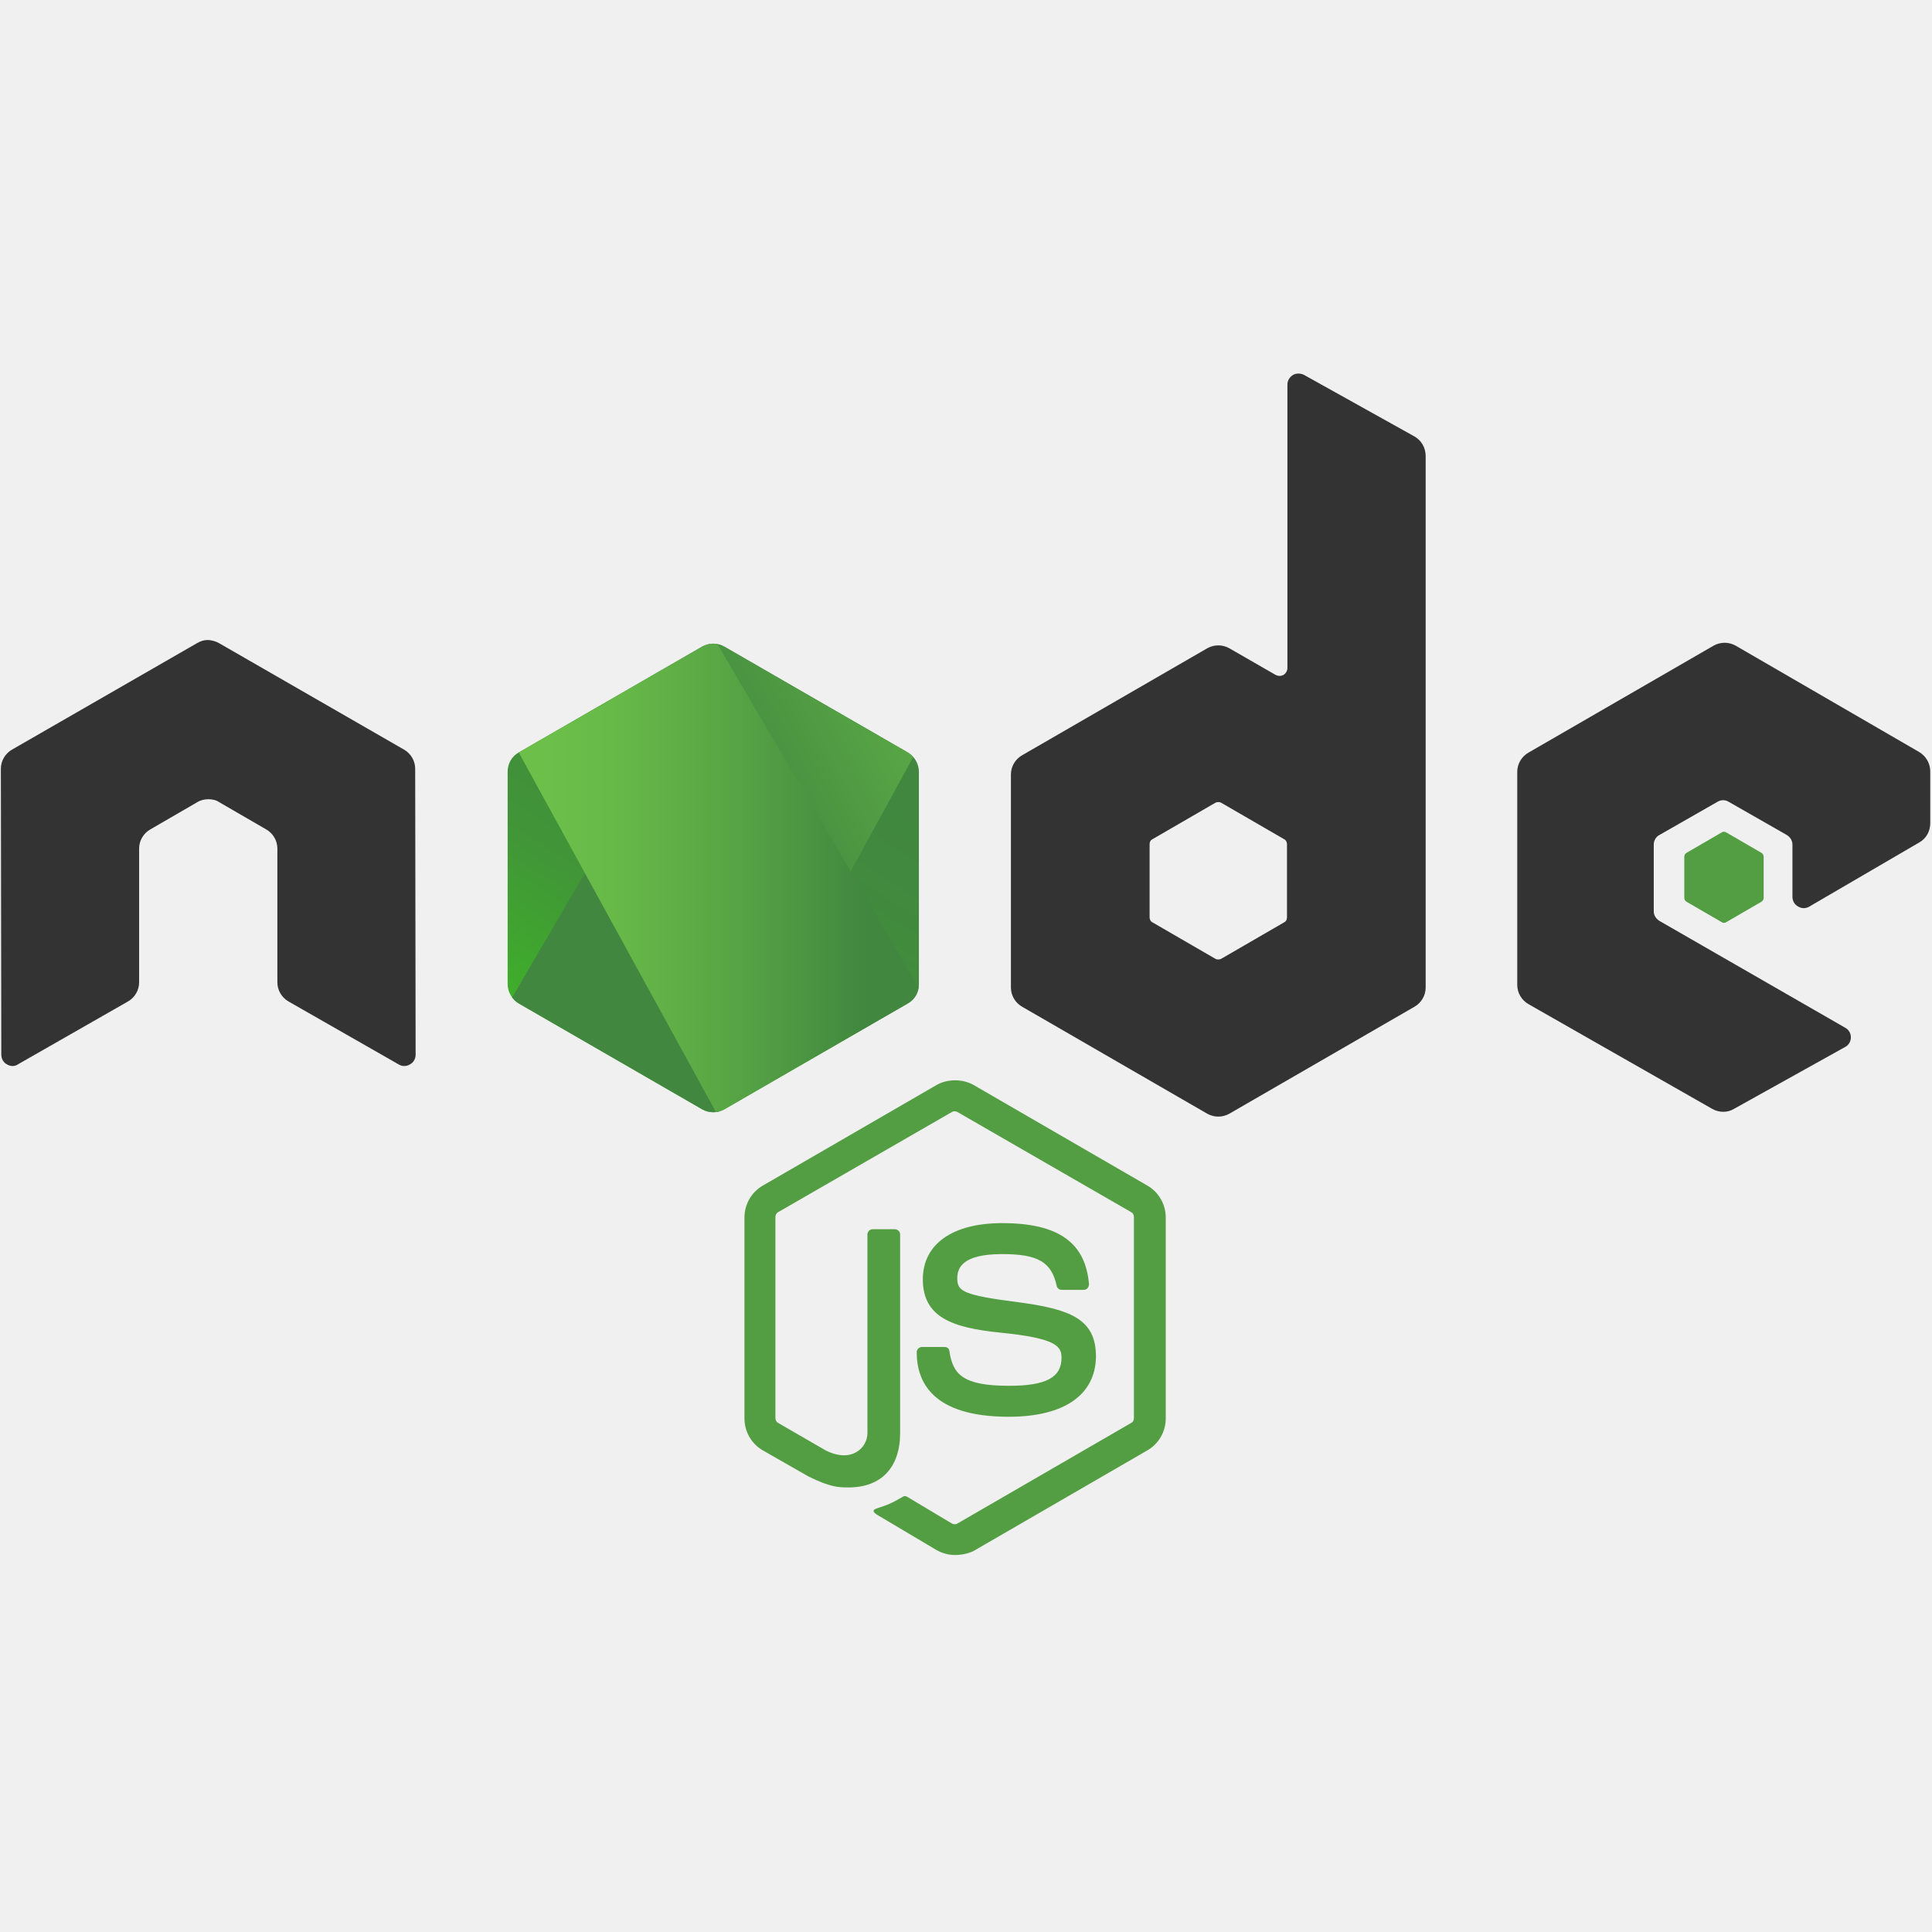
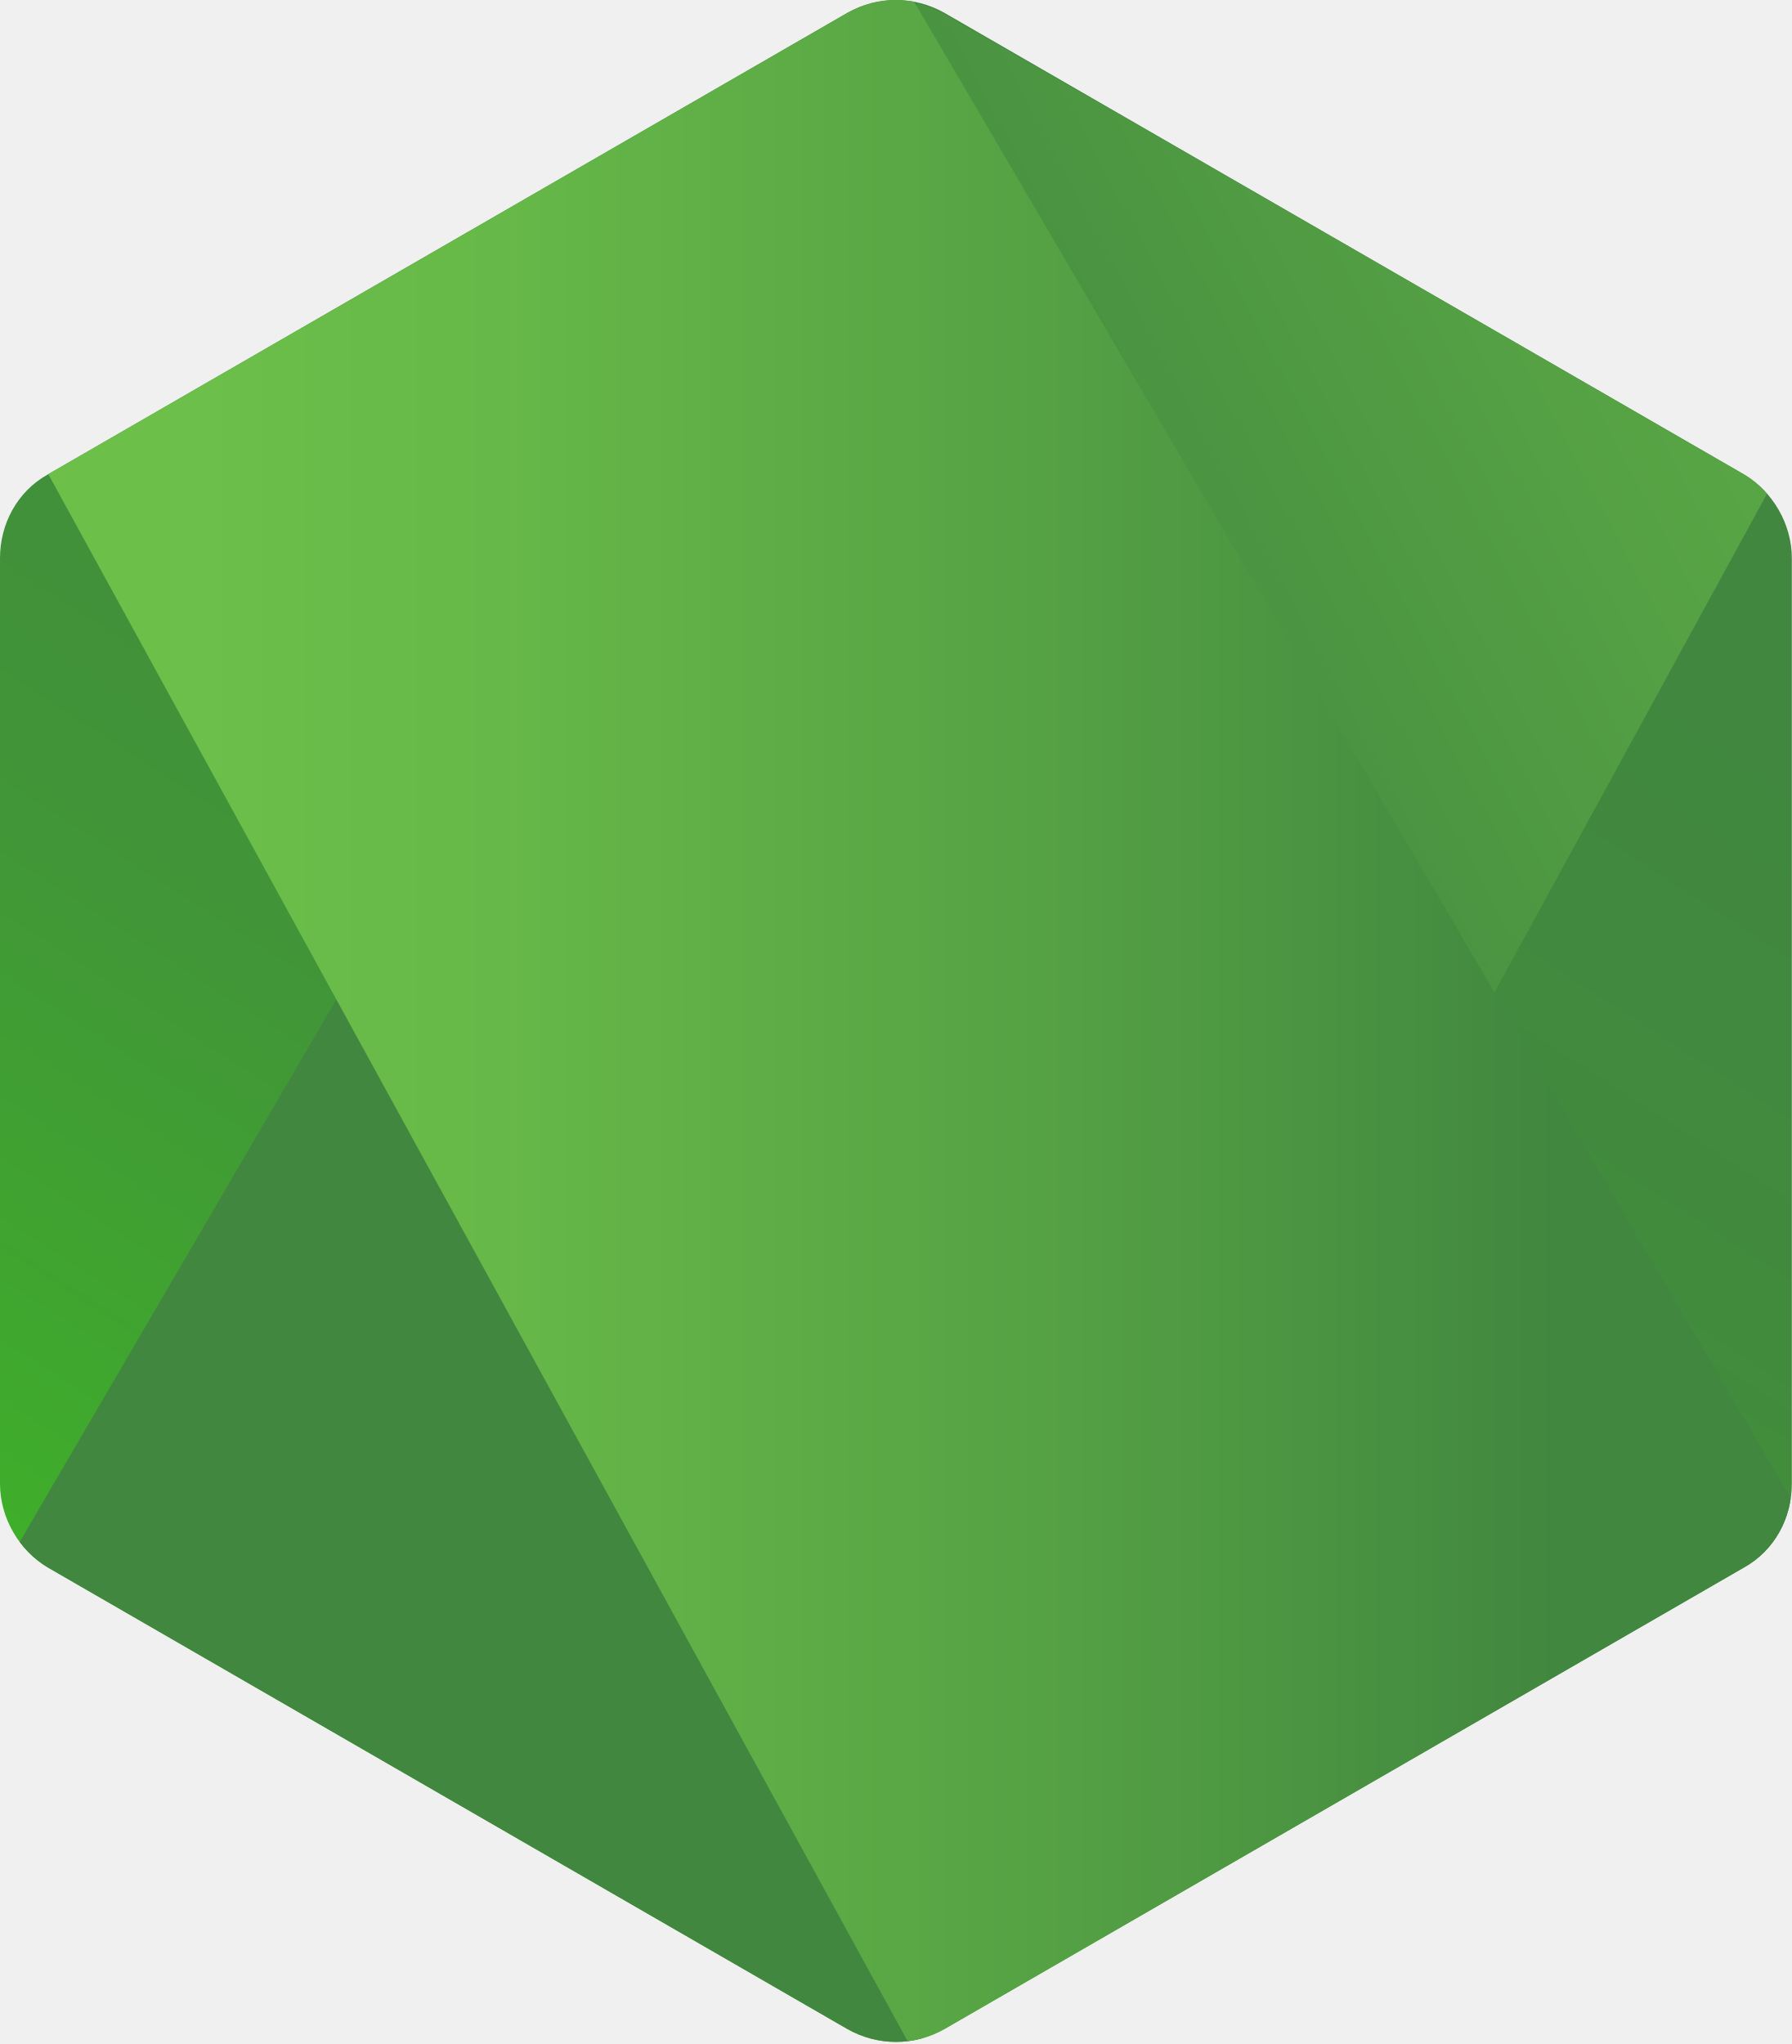
- <svg xmlns="http://www.w3.org/2000/svg" xmlns:xlink="http://www.w3.org/1999/xlink" width="800px" height="800px" viewBox="0 -99 512 512" version="1.1" preserveAspectRatio="xMidYMid">
+ <svg xmlns="http://www.w3.org/2000/svg" xmlns:xlink="http://www.w3.org/1999/xlink" viewBox="0 0 256 292" width="256" height="292">
  <defs>
-     <linearGradient x1="68.188%" y1="17.487%" x2="27.823%" y2="89.755%" id="linearGradient-1">
-       <stop stop-color="#41873F" offset="0%">
- 
- </stop>
-       <stop stop-color="#418B3D" offset="32.88%">
- 
- </stop>
-       <stop stop-color="#419637" offset="63.52%">
- 
- </stop>
-       <stop stop-color="#3FA92D" offset="93.19%">
- 
- </stop>
-       <stop stop-color="#3FAE2A" offset="100%">
- 
- </stop>
+     <linearGradient id="a" x1="68.188%" x2="27.823%" y1="17.487%" y2="89.755%">
+       <stop offset="0%" stop-color="#41873F" />
+       <stop offset="32.88%" stop-color="#418B3D" />
+       <stop offset="63.52%" stop-color="#419637" />
+       <stop offset="93.19%" stop-color="#3FA92D" />
+       <stop offset="100%" stop-color="#3FAE2A" />
    </linearGradient>
-     <path id="path-2" d="M57.903,1.849 C56.054,0.809 53.858,0.809 52.009,1.849 L3.352,29.934 C1.502,30.974 0.462,32.939 0.462,35.019 L0.462,91.305 C0.462,93.385 1.618,95.35 3.352,96.39 L52.009,124.475 C53.858,125.515 56.054,125.515 57.903,124.475 L106.561,96.39 C108.41,95.35 109.45,93.385 109.45,91.305 L109.45,35.019 C109.45,32.939 108.294,30.974 106.561,29.934 L57.903,1.849 L57.903,1.849 Z">
- 
- </path>
-     <linearGradient x1="43.277%" y1="55.169%" x2="159.245%" y2="-18.306%" id="linearGradient-4">
-       <stop stop-color="#41873F" offset="13.76%">
- 
- </stop>
-       <stop stop-color="#54A044" offset="40.32%">
- 
- </stop>
-       <stop stop-color="#66B848" offset="71.36%">
- 
- </stop>
-       <stop stop-color="#6CC04A" offset="90.81%">
- 
- </stop>
+     <linearGradient id="c" x1="43.277%" x2="159.245%" y1="55.169%" y2="-18.306%">
+       <stop offset="13.76%" stop-color="#41873F" />
+       <stop offset="40.32%" stop-color="#54A044" />
+       <stop offset="71.36%" stop-color="#66B848" />
+       <stop offset="90.81%" stop-color="#6CC04A" />
    </linearGradient>
-     <linearGradient x1="-4413.77%" y1="13.43%" x2="5327.93%" y2="13.43%" id="linearGradient-5">
-       <stop stop-color="#6CC04A" offset="9.192%">
- 
- </stop>
-       <stop stop-color="#66B848" offset="28.64%">
- 
- </stop>
-       <stop stop-color="#54A044" offset="59.68%">
- 
- </stop>
-       <stop stop-color="#41873F" offset="86.24%">
- 
- </stop>
+     <linearGradient id="f" x1="-4.389%" x2="101.499%" y1="49.997%" y2="49.997%">
+       <stop offset="9.192%" stop-color="#6CC04A" />
+       <stop offset="28.64%" stop-color="#66B848" />
+       <stop offset="59.68%" stop-color="#54A044" />
+       <stop offset="86.24%" stop-color="#41873F" />
    </linearGradient>
-     <linearGradient x1="-4.389%" y1="49.997%" x2="101.499%" y2="49.997%" id="linearGradient-6">
-       <stop stop-color="#6CC04A" offset="9.192%">
- 
- </stop>
-       <stop stop-color="#66B848" offset="28.64%">
- 
- </stop>
-       <stop stop-color="#54A044" offset="59.68%">
- 
- </stop>
-       <stop stop-color="#41873F" offset="86.24%">
- 
- </stop>
-     </linearGradient>
-     <linearGradient x1="-9713.77%" y1="36.21%" x2="27.93%" y2="36.21%" id="linearGradient-7">
-       <stop stop-color="#6CC04A" offset="9.192%">
- 
- </stop>
-       <stop stop-color="#66B848" offset="28.64%">
- 
- </stop>
-       <stop stop-color="#54A044" offset="59.68%">
- 
- </stop>
-       <stop stop-color="#41873F" offset="86.24%">
- 
- </stop>
-     </linearGradient>
-     <linearGradient x1="-103.861%" y1="50.275%" x2="100.797%" y2="50.275%" id="linearGradient-8">
-       <stop stop-color="#6CC04A" offset="9.192%">
- 
- </stop>
-       <stop stop-color="#66B848" offset="28.64%">
- 
- </stop>
-       <stop stop-color="#54A044" offset="59.68%">
- 
- </stop>
-       <stop stop-color="#41873F" offset="86.24%">
- 
- </stop>
-     </linearGradient>
-     <linearGradient x1="130.613%" y1="-211.069%" x2="4.393%" y2="201.605%" id="linearGradient-9">
-       <stop stop-color="#41873F" offset="0%">
- 
- </stop>
-       <stop stop-color="#418B3D" offset="32.88%">
- 
- </stop>
-       <stop stop-color="#419637" offset="63.52%">
- 
- </stop>
-       <stop stop-color="#3FA92D" offset="93.19%">
- 
- </stop>
-       <stop stop-color="#3FAE2A" offset="100%">
- 
- </stop>
-     </linearGradient>
+     <path id="b" d="M134.923 1.832c-4.344-2.443-9.502-2.443-13.846 0L6.787 67.801C2.443 70.244 0 74.859 0 79.745v132.208c0 4.887 2.715 9.502 6.787 11.945l114.29 65.968c4.344 2.444 9.502 2.444 13.846 0l114.29-65.968c4.344-2.443 6.787-7.058 6.787-11.945V79.745c0-4.886-2.715-9.501-6.787-11.944L134.923 1.832Z" />
+     <path id="e" d="M134.923 1.832c-4.344-2.443-9.502-2.443-13.846 0L6.787 67.801C2.443 70.244 0 74.859 0 79.745v132.208c0 4.887 2.715 9.502 6.787 11.945l114.29 65.968c4.344 2.444 9.502 2.444 13.846 0l114.29-65.968c4.344-2.443 6.787-7.058 6.787-11.945V79.745c0-4.886-2.715-9.501-6.787-11.944L134.923 1.832Z" />
  </defs>
-   <g fill="none">
-     <path d="M253.111,313.094 C251.377,313.094 249.759,312.632 248.256,311.823 L232.885,302.693 C230.573,301.421 231.729,300.959 232.423,300.728 C235.543,299.688 236.121,299.456 239.357,297.607 C239.704,297.376 240.166,297.492 240.513,297.723 L252.302,304.773 C252.764,305.004 253.342,305.004 253.688,304.773 L299.803,278.075 C300.265,277.844 300.497,277.381 300.497,276.804 L300.497,223.523 C300.497,222.945 300.265,222.483 299.803,222.252 L253.688,195.67 C253.226,195.438 252.648,195.438 252.302,195.67 L206.187,222.252 C205.725,222.483 205.493,223.061 205.493,223.523 L205.493,276.804 C205.493,277.266 205.725,277.844 206.187,278.075 L218.785,285.356 C225.604,288.823 229.88,284.778 229.88,280.733 L229.88,228.146 C229.88,227.453 230.458,226.759 231.267,226.759 L237.161,226.759 C237.855,226.759 238.548,227.337 238.548,228.146 L238.548,280.733 C238.548,289.864 233.578,295.18 224.91,295.18 C222.252,295.18 220.172,295.18 214.277,292.291 L202.142,285.356 C199.137,283.623 197.288,280.386 197.288,276.919 L197.288,223.639 C197.288,220.172 199.137,216.935 202.142,215.202 L248.256,188.504 C251.146,186.886 255.075,186.886 257.965,188.504 L304.079,215.202 C307.084,216.935 308.934,220.172 308.934,223.639 L308.934,276.919 C308.934,280.386 307.084,283.623 304.079,285.356 L257.965,312.054 C256.462,312.748 254.729,313.094 253.111,313.094 Z M267.326,276.457 C247.101,276.457 242.94,267.211 242.94,259.352 C242.94,258.658 243.518,257.965 244.327,257.965 L250.337,257.965 C251.03,257.965 251.608,258.427 251.608,259.121 C252.533,265.246 255.191,268.251 267.442,268.251 C277.15,268.251 281.311,266.055 281.311,260.854 C281.311,257.849 280.155,255.653 265.015,254.151 C252.417,252.879 244.558,250.106 244.558,240.051 C244.558,230.689 252.417,225.141 265.593,225.141 C280.386,225.141 287.668,230.227 288.592,241.322 C288.592,241.669 288.477,242.015 288.246,242.362 C288.014,242.593 287.668,242.824 287.321,242.824 L281.311,242.824 C280.733,242.824 280.155,242.362 280.04,241.784 C278.653,235.428 275.07,233.347 265.593,233.347 C254.96,233.347 253.688,237.046 253.688,239.819 C253.688,243.171 255.191,244.211 269.522,246.06 C283.738,247.91 290.442,250.568 290.442,260.507 C290.326,270.678 282.005,276.457 267.326,276.457 Z" fill="#539E43">
- 
- </path>
-     <path d="M110.028,104.712 C110.028,102.631 108.872,100.666 107.023,99.626 L58.019,71.426 C57.21,70.963 56.285,70.732 55.361,70.617 L54.898,70.617 C53.974,70.617 53.049,70.963 52.24,71.426 L3.236,99.626 C1.387,100.666 0.231,102.631 0.231,104.712 L0.347,180.529 C0.347,181.569 0.925,182.609 1.849,183.072 C2.774,183.65 3.93,183.65 4.739,183.072 L33.864,166.429 C35.713,165.389 36.869,163.424 36.869,161.344 L36.869,125.862 C36.869,123.781 38.024,121.817 39.874,120.777 L52.24,113.611 C53.165,113.033 54.205,112.802 55.245,112.802 C56.285,112.802 57.326,113.033 58.135,113.611 L70.501,120.777 C72.35,121.817 73.506,123.781 73.506,125.862 L73.506,161.344 C73.506,163.424 74.662,165.389 76.511,166.429 L105.636,183.072 C106.561,183.65 107.716,183.65 108.641,183.072 C109.566,182.609 110.144,181.569 110.144,180.529 L110.028,104.712 L110.028,104.712 Z" fill="#333333">
- 
- </path>
-     <path d="M345.571,0.347 C344.647,-0.116 343.491,-0.116 342.682,0.347 C341.757,0.925 341.179,1.849 341.179,2.889 L341.179,78.014 C341.179,78.707 340.833,79.4 340.139,79.863 C339.446,80.209 338.752,80.209 338.059,79.863 L325.808,72.813 C323.958,71.772 321.763,71.772 319.913,72.813 L270.909,101.129 C269.06,102.169 267.904,104.134 267.904,106.214 L267.904,162.73 C267.904,164.811 269.06,166.776 270.909,167.816 L319.913,196.132 C321.763,197.172 323.958,197.172 325.808,196.132 L374.812,167.816 C376.661,166.776 377.817,164.811 377.817,162.73 L377.817,21.844 C377.817,19.648 376.661,17.683 374.812,16.643 L345.571,0.347 L345.571,0.347 Z M341.064,144.123 C341.064,144.701 340.833,145.163 340.37,145.394 L323.612,155.102 C323.149,155.334 322.572,155.334 322.109,155.102 L305.351,145.394 C304.888,145.163 304.657,144.585 304.657,144.123 L304.657,124.706 C304.657,124.128 304.888,123.666 305.351,123.435 L322.109,113.726 C322.572,113.495 323.149,113.495 323.612,113.726 L340.37,123.435 C340.833,123.666 341.064,124.244 341.064,124.706 L341.064,144.123 L341.064,144.123 Z" fill="#333333">
- 
- </path>
-     <g transform="translate(401.0474, 70.50113)">
-       <path d="M107.601,53.743 C109.45,52.702 110.49,50.738 110.49,48.657 L110.49,34.904 C110.49,32.823 109.335,30.859 107.601,29.819 L58.944,1.618 C57.094,0.578 54.898,0.578 53.049,1.618 L4.045,29.934 C2.196,30.974 1.04,32.939 1.04,35.019 L1.04,91.536 C1.04,93.616 2.196,95.581 4.045,96.621 L52.702,124.359 C54.552,125.4 56.748,125.4 58.481,124.359 L87.953,107.948 C88.878,107.485 89.456,106.445 89.456,105.405 C89.456,104.365 88.878,103.325 87.953,102.862 L38.718,74.546 C37.793,73.968 37.215,73.044 37.215,72.004 L37.215,54.321 C37.215,53.28 37.793,52.24 38.718,51.778 L54.089,42.994 C55.014,42.416 56.17,42.416 57.094,42.994 L72.466,51.778 C73.391,52.356 73.968,53.28 73.968,54.321 L73.968,68.19 C73.968,69.23 74.546,70.27 75.471,70.732 C76.395,71.31 77.551,71.31 78.476,70.732 L107.601,53.743 L107.601,53.743 Z" fill="#333333">
- 
- </path>
-       <path d="M55.245,51.084 C55.592,50.853 56.054,50.853 56.401,51.084 L65.763,56.516 C66.109,56.748 66.34,57.094 66.34,57.557 L66.34,68.421 C66.34,68.883 66.109,69.23 65.763,69.461 L56.401,74.893 C56.054,75.124 55.592,75.124 55.245,74.893 L45.884,69.461 C45.537,69.23 45.306,68.883 45.306,68.421 L45.306,57.557 C45.306,57.094 45.537,56.748 45.884,56.516 L55.245,51.084 L55.245,51.084 Z" fill="#539E43">
- 
- </path>
-     </g>
-     <g transform="translate(134.0677, 70.50113)">
-       <mask id="mask-3" fill="white">
-         <use xlink:href="#path-2">
- 
- </use>
-       </mask>
-       <use fill="url(#linearGradient-1)" xlink:href="#path-2">
- 
- </use>
-       <g mask="url(#mask-3)">
-         <path d="M51.893,1.849 L3.121,29.934 C1.271,30.974 0,32.939 0,35.019 L0,91.305 C0,92.692 0.578,93.963 1.502,95.003 L56.285,1.156 C54.898,0.925 53.28,1.04 51.893,1.849 L51.893,1.849 Z">
- 
- </path>
-         <path d="M56.632,125.053 C57.094,124.937 57.557,124.706 58.019,124.475 L106.792,96.39 C108.641,95.35 109.797,93.385 109.797,91.305 L109.797,35.019 C109.797,33.517 109.103,32.014 108.063,30.974 L56.632,125.053 L56.632,125.053 Z">
- 
- </path>
-         <path d="M106.676,29.934 L57.788,1.849 C57.326,1.618 56.748,1.387 56.285,1.271 L1.502,95.119 C1.965,95.697 2.543,96.159 3.121,96.506 L52.009,124.591 C53.396,125.4 55.014,125.631 56.516,125.168 L107.948,31.09 C107.601,30.628 107.139,30.281 106.676,29.934 L106.676,29.934 Z" fill="url(#linearGradient-4)">
- 
- </path>
-       </g>
-       <g mask="url(#mask-3)">
-         <g transform="translate(0, -9.24605)">
-           <path d="M109.797,100.551 L109.797,44.265 C109.797,42.185 108.526,40.22 106.676,39.18 L57.788,11.095 C57.21,10.749 56.632,10.517 55.939,10.402 L109.45,101.822 C109.681,101.475 109.797,101.013 109.797,100.551 L109.797,100.551 Z" fill="none">
- 
- </path>
-           <path d="M3.121,39.18 C1.271,40.22 0,42.185 0,44.265 L0,100.551 C0,102.631 1.387,104.596 3.121,105.636 L52.009,133.721 C53.165,134.414 54.436,134.646 55.823,134.414 L3.467,39.065 L3.121,39.18 L3.121,39.18 Z" fill="none">
- 
- </path>
-           <path fill="url(#linearGradient-5)" fill-rule="evenodd" d="M50.391,0.809 L49.698,1.156 L50.622,1.156 L50.391,0.809 Z">
- 
- </path>
-           <path d="M106.792,105.636 C108.179,104.827 109.219,103.44 109.681,101.938 L56.054,10.402 C54.667,10.171 53.165,10.286 51.893,11.095 L3.352,39.065 L55.707,134.53 C56.401,134.414 57.21,134.183 57.903,133.837 L106.792,105.636 L106.792,105.636 Z" fill="url(#linearGradient-6)" fill-rule="evenodd">
- 
- </path>
-           <path fill="url(#linearGradient-7)" fill-rule="evenodd" d="M111.299,104.712 L110.953,104.134 L110.953,104.943 L111.299,104.712 Z">
- 
- </path>
-           <path d="M106.792,105.636 L58.019,133.721 C57.326,134.068 56.632,134.299 55.823,134.414 L56.748,136.148 L110.837,104.827 L110.837,104.134 L109.45,101.822 C109.219,103.44 108.179,104.827 106.792,105.636 L106.792,105.636 Z" fill="url(#linearGradient-8)" fill-rule="evenodd">
- 
- </path>
-           <path d="M106.792,105.636 L58.019,133.721 C57.326,134.068 56.632,134.299 55.823,134.414 L56.748,136.148 L110.837,104.827 L110.837,104.134 L109.45,101.822 C109.219,103.44 108.179,104.827 106.792,105.636 L106.792,105.636 Z" fill="url(#linearGradient-9)" fill-rule="evenodd">
- 
- </path>
-         </g>
-       </g>
-     </g>
-   </g>
+   <path fill="url(#a)" d="M134.923 1.832c-4.344-2.443-9.502-2.443-13.846 0L6.787 67.801C2.443 70.244 0 74.859 0 79.745v132.208c0 4.887 2.715 9.502 6.787 11.945l114.29 65.968c4.344 2.444 9.502 2.444 13.846 0l114.29-65.968c4.344-2.443 6.787-7.058 6.787-11.945V79.745c0-4.886-2.715-9.501-6.787-11.944L134.923 1.832Z" />
+   <mask id="d" fill="#fff">
+     <use xlink:href="#b" />
+   </mask>
+   <path fill="url(#c)" d="M249.485 67.8 134.65 1.833c-1.086-.542-2.443-1.085-3.529-1.357L2.443 220.912c1.086 1.357 2.444 2.443 3.8 3.258l114.834 65.968c3.258 1.9 7.059 2.443 10.588 1.357L252.47 70.515c-.815-1.086-1.9-1.9-2.986-2.714Z" mask="url(#d)" />
+   <mask id="g" fill="#fff">
+     <use xlink:href="#e" />
+   </mask>
+   <path fill="url(#f)" d="M249.756 223.898c3.258-1.9 5.701-5.158 6.787-8.687L130.579.204c-3.258-.543-6.787-.272-9.773 1.628L6.786 67.53l122.979 224.238c1.628-.272 3.529-.815 5.158-1.63l114.833-66.239Z" mask="url(#g)" />
</svg>
